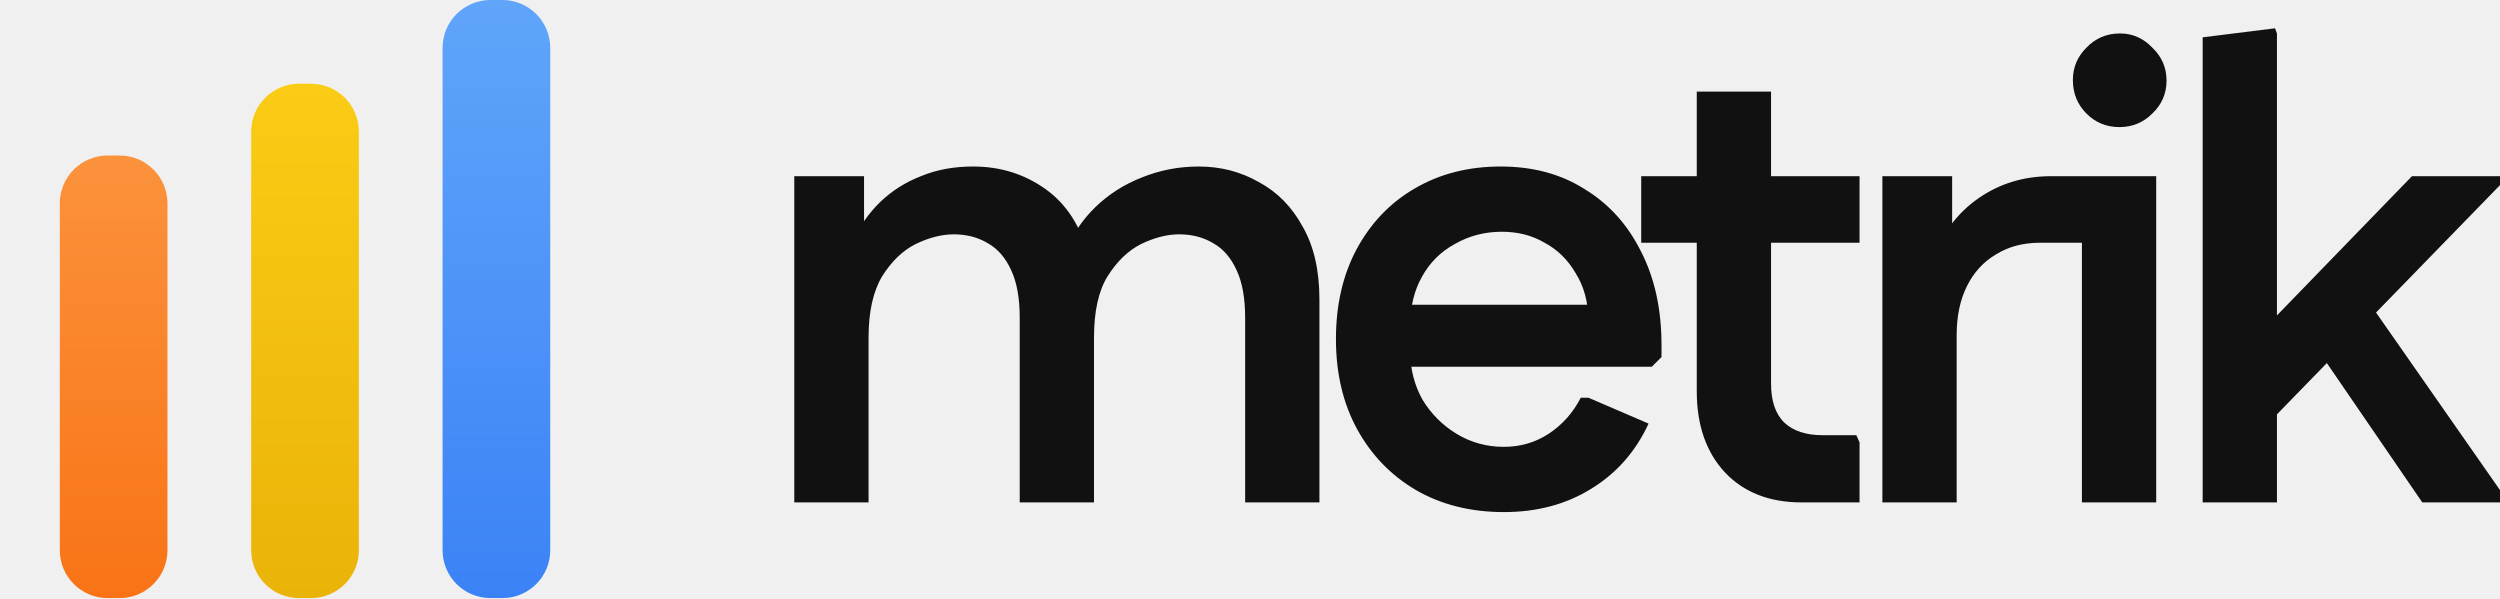
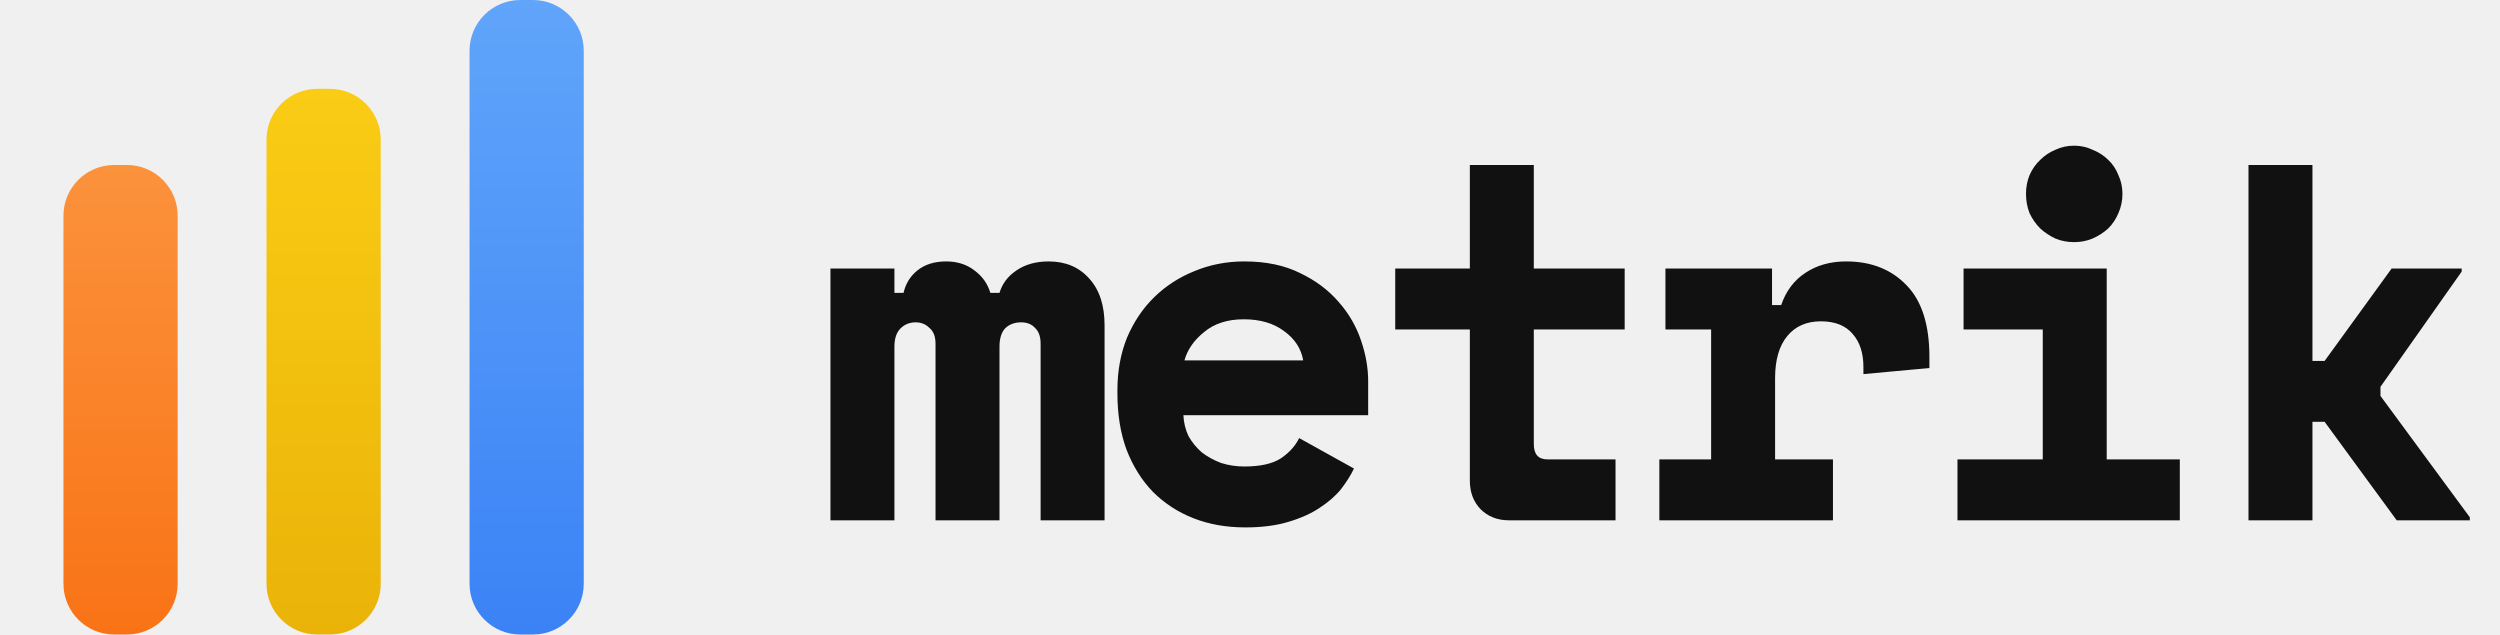
- <svg xmlns="http://www.w3.org/2000/svg" width="209" height="50" viewBox="0 0 209 50" fill="none">
+ <svg xmlns="http://www.w3.org/2000/svg" width="197" height="50" viewBox="0 0 197 50" fill="none">
  <g clip-path="url(#clip0_17_12)">
-     <path d="M66.402 42V14.73H72.234V21.372L71.208 20.346C71.82 18.978 72.612 17.826 73.584 16.89C74.556 15.954 75.69 15.234 76.986 14.73C78.282 14.19 79.74 13.92 81.36 13.92C83.628 13.92 85.644 14.55 87.408 15.81C89.172 17.07 90.36 18.924 90.972 21.372L88.974 21.264C89.586 19.716 90.45 18.402 91.566 17.322C92.682 16.242 93.978 15.414 95.454 14.838C96.966 14.226 98.55 13.92 100.206 13.92C102.042 13.92 103.716 14.352 105.228 15.216C106.776 16.044 108 17.286 108.9 18.942C109.836 20.562 110.304 22.596 110.304 25.044V42H104.094V26.556C104.094 24.936 103.86 23.622 103.392 22.614C102.924 21.57 102.276 20.814 101.448 20.346C100.62 19.842 99.666 19.59 98.586 19.59C97.578 19.59 96.516 19.86 95.4 20.4C94.32 20.94 93.384 21.84 92.592 23.1C91.836 24.324 91.458 26.034 91.458 28.23V42H85.248V26.556C85.248 24.936 85.014 23.622 84.546 22.614C84.078 21.57 83.43 20.814 82.602 20.346C81.774 19.842 80.82 19.59 79.74 19.59C78.732 19.59 77.67 19.86 76.554 20.4C75.474 20.94 74.538 21.84 73.746 23.1C72.99 24.36 72.612 26.07 72.612 28.23V42H66.402ZM125.725 42.81C122.953 42.81 120.505 42.198 118.381 40.974C116.293 39.75 114.655 38.058 113.467 35.898C112.279 33.738 111.685 31.218 111.685 28.338C111.685 25.494 112.261 22.992 113.413 20.832C114.601 18.636 116.221 16.944 118.273 15.756C120.361 14.532 122.755 13.92 125.455 13.92C128.155 13.92 130.495 14.55 132.475 15.81C134.491 17.034 136.057 18.762 137.173 20.994C138.325 23.226 138.901 25.836 138.901 28.824V29.85L138.091 30.66H114.601V25.476H136.093L132.799 26.718C132.763 25.206 132.403 23.91 131.719 22.83C131.071 21.714 130.207 20.868 129.127 20.292C128.083 19.68 126.895 19.374 125.563 19.374C124.123 19.374 122.809 19.716 121.621 20.4C120.433 21.048 119.515 21.966 118.867 23.154C118.219 24.306 117.895 25.656 117.895 27.204V29.364C117.895 30.84 118.237 32.19 118.921 33.414C119.641 34.602 120.595 35.556 121.783 36.276C122.971 36.996 124.285 37.356 125.725 37.356C127.093 37.356 128.335 36.996 129.451 36.276C130.603 35.52 131.503 34.512 132.151 33.252H132.799L137.821 35.412C136.741 37.752 135.139 39.57 133.015 40.866C130.927 42.162 128.497 42.81 125.725 42.81ZM150.598 42C147.934 42 145.81 41.172 144.226 39.516C142.642 37.824 141.85 35.556 141.85 32.712V7.656H148.06V32.064C148.06 33.504 148.42 34.584 149.14 35.304C149.896 36.024 150.976 36.384 152.38 36.384H155.188L155.458 36.978V42H150.598ZM137.206 20.292V14.73H155.458V20.292H137.206ZM157.367 42V14.73H163.199V21.696L161.633 21.588C162.389 19.464 163.649 17.79 165.413 16.566C167.177 15.342 169.193 14.73 171.461 14.73H174.107V20.292H170.543C169.139 20.292 167.915 20.616 166.871 21.264C165.827 21.876 165.017 22.758 164.441 23.91C163.865 25.062 163.577 26.43 163.577 28.014V42H157.367ZM174.048 42V14.73H180.258V42H174.048ZM177.18 10.626C176.1 10.626 175.182 10.248 174.426 9.492C173.67 8.736 173.292 7.8 173.292 6.684C173.292 5.64 173.67 4.74 174.426 3.984C175.182 3.192 176.118 2.796 177.234 2.796C178.278 2.796 179.178 3.192 179.934 3.984C180.726 4.74 181.122 5.658 181.122 6.738C181.122 7.818 180.726 8.736 179.934 9.492C179.178 10.248 178.26 10.626 177.18 10.626ZM187.815 37.248V28.986L201.639 14.73H209.307V15.162L187.815 37.248ZM184.143 42V3.12L190.191 2.364L190.353 2.796V42H184.143ZM202.503 42L193.107 28.284L197.427 24.396L209.415 41.568V42H202.503Z" fill="#111111" />
    <g clip-path="url(#clip1_17_12)">
      <path d="M5 17C5 14.791 6.791 13 9 13H10C12.209 13 14 14.791 14 17V46C14 48.209 12.209 50 10 50H9C6.791 50 5 48.209 5 46V17Z" fill="url(#paint0_linear_17_12)" />
      <path d="M37 4C37 1.791 38.791 0 41 0H42C44.209 0 46 1.791 46 4V46C46 48.209 44.209 50 42 50H41C38.791 50 37 48.209 37 46V4Z" fill="url(#paint1_linear_17_12)" />
      <path d="M21 11C21 8.791 22.791 7 25 7H26C28.209 7 30 8.791 30 11V46C30 48.209 28.209 50 26 50H25C22.791 50 21 48.209 21 46V11Z" fill="url(#paint2_linear_17_12)" />
    </g>
+     <path d="M87.04 41H82V27.08C82 26.52 81.853 26.107 81.56 25.84C81.293 25.547 80.933 25.4 80.48 25.4C79.947 25.4 79.52 25.56 79.2 25.88C78.907 26.2 78.76 26.68 78.76 27.32V41H73.72V27.08C73.72 26.52 73.56 26.107 73.24 25.84C72.947 25.547 72.587 25.4 72.16 25.4C71.68 25.4 71.28 25.56 70.96 25.88C70.64 26.2 70.48 26.68 70.48 27.32V41H65.44V21.16H70.48V23.08H71.2C71.36 22.36 71.72 21.773 72.28 21.32C72.867 20.84 73.627 20.6 74.56 20.6C75.44 20.6 76.187 20.84 76.8 21.32C77.413 21.773 77.827 22.36 78.04 23.08H78.76C78.973 22.36 79.413 21.773 80.08 21.32C80.773 20.84 81.627 20.6 82.64 20.6C83.973 20.6 85.04 21.053 85.84 21.96C86.64 22.84 87.04 24.067 87.04 25.64V41ZM93.252 32.72C93.279 33.307 93.412 33.853 93.652 34.36C93.919 34.84 94.266 35.267 94.692 35.64C95.145 35.987 95.652 36.267 96.212 36.48C96.799 36.667 97.412 36.76 98.052 36.76C99.305 36.76 100.266 36.547 100.932 36.12C101.599 35.667 102.079 35.133 102.372 34.52L106.692 36.92C106.452 37.427 106.119 37.96 105.692 38.52C105.266 39.053 104.706 39.547 104.012 40C103.346 40.453 102.519 40.827 101.532 41.12C100.572 41.413 99.439 41.56 98.132 41.56C96.639 41.56 95.279 41.32 94.052 40.84C92.826 40.36 91.759 39.667 90.852 38.76C89.972 37.853 89.279 36.747 88.772 35.44C88.292 34.133 88.052 32.653 88.052 31V30.76C88.052 29.24 88.305 27.853 88.812 26.6C89.346 25.347 90.066 24.28 90.972 23.4C91.879 22.52 92.932 21.84 94.132 21.36C95.359 20.853 96.665 20.6 98.052 20.6C99.759 20.6 101.226 20.907 102.452 21.52C103.679 22.107 104.692 22.867 105.492 23.8C106.292 24.707 106.879 25.72 107.252 26.84C107.626 27.933 107.812 29 107.812 30.04V32.72H93.252ZM98.012 25.16C96.732 25.16 95.692 25.493 94.892 26.16C94.092 26.8 93.572 27.547 93.332 28.4H102.692C102.532 27.467 102.026 26.693 101.172 26.08C100.346 25.467 99.292 25.16 98.012 25.16ZM109.944 21.16H115.824V13H120.864V21.16H128.024V25.96H120.864V35C120.864 35.8 121.224 36.2 121.944 36.2H127.304V41H118.904C117.998 41 117.251 40.707 116.664 40.12C116.104 39.533 115.824 38.787 115.824 37.88V25.96H109.944V21.16ZM131.237 21.16H139.637V24.04H140.357C140.73 22.947 141.357 22.107 142.237 21.52C143.143 20.907 144.223 20.6 145.477 20.6C147.45 20.6 149.037 21.227 150.237 22.48C151.437 23.707 152.037 25.587 152.037 28.12V29L146.837 29.48V28.92C146.837 27.827 146.557 26.96 145.997 26.32C145.437 25.653 144.597 25.32 143.477 25.32C142.357 25.32 141.477 25.707 140.837 26.48C140.197 27.253 139.877 28.36 139.877 29.8V36.2H144.437V41H130.757V36.2H134.837V25.96H131.237V21.16ZM154.249 36.2H160.969V25.96H154.729V21.16H166.009V36.2H171.769V41H154.249V36.2ZM167.249 15.28C167.249 15.813 167.142 16.32 166.929 16.8C166.742 17.253 166.475 17.653 166.129 18C165.782 18.32 165.369 18.587 164.889 18.8C164.435 18.987 163.955 19.08 163.449 19.08C162.915 19.08 162.422 18.987 161.969 18.8C161.515 18.587 161.115 18.32 160.769 18C160.422 17.653 160.142 17.253 159.929 16.8C159.742 16.32 159.649 15.813 159.649 15.28C159.649 14.747 159.742 14.253 159.929 13.8C160.142 13.32 160.422 12.92 160.769 12.6C161.115 12.253 161.515 11.987 161.969 11.8C162.422 11.587 162.915 11.48 163.449 11.48C163.955 11.48 164.435 11.587 164.889 11.8C165.369 11.987 165.782 12.253 166.129 12.6C166.475 12.92 166.742 13.32 166.929 13.8C167.142 14.253 167.249 14.747 167.249 15.28ZM182.221 28.44H183.181L188.461 21.16H193.981V21.4L187.581 30.48V31.2L194.621 40.76V41H188.861L183.181 33.24H182.221V41H177.181V13H182.221V28.44Z" fill="#111111" />
  </g>
  <defs>
    <linearGradient id="paint0_linear_17_12" x1="9.5" y1="13" x2="9.5" y2="50" gradientUnits="userSpaceOnUse">
      <stop stop-color="#FB923C" />
      <stop offset="1" stop-color="#F97316" />
    </linearGradient>
    <linearGradient id="paint1_linear_17_12" x1="41.5" y1="0" x2="41.5" y2="50" gradientUnits="userSpaceOnUse">
      <stop stop-color="#60A5FA" />
      <stop offset="1" stop-color="#3B82F6" />
    </linearGradient>
    <linearGradient id="paint2_linear_17_12" x1="25.5" y1="7" x2="25.5" y2="50" gradientUnits="userSpaceOnUse">
      <stop stop-color="#FACC15" />
      <stop offset="1" stop-color="#EAB308" />
    </linearGradient>
    <clipPath id="clip0_17_12">
-       <rect width="209" height="50" fill="white" />
+       <rect width="197" height="50" fill="white" />
    </clipPath>
    <clipPath id="clip1_17_12">
      <rect width="50" height="50" fill="white" />
    </clipPath>
  </defs>
</svg>
